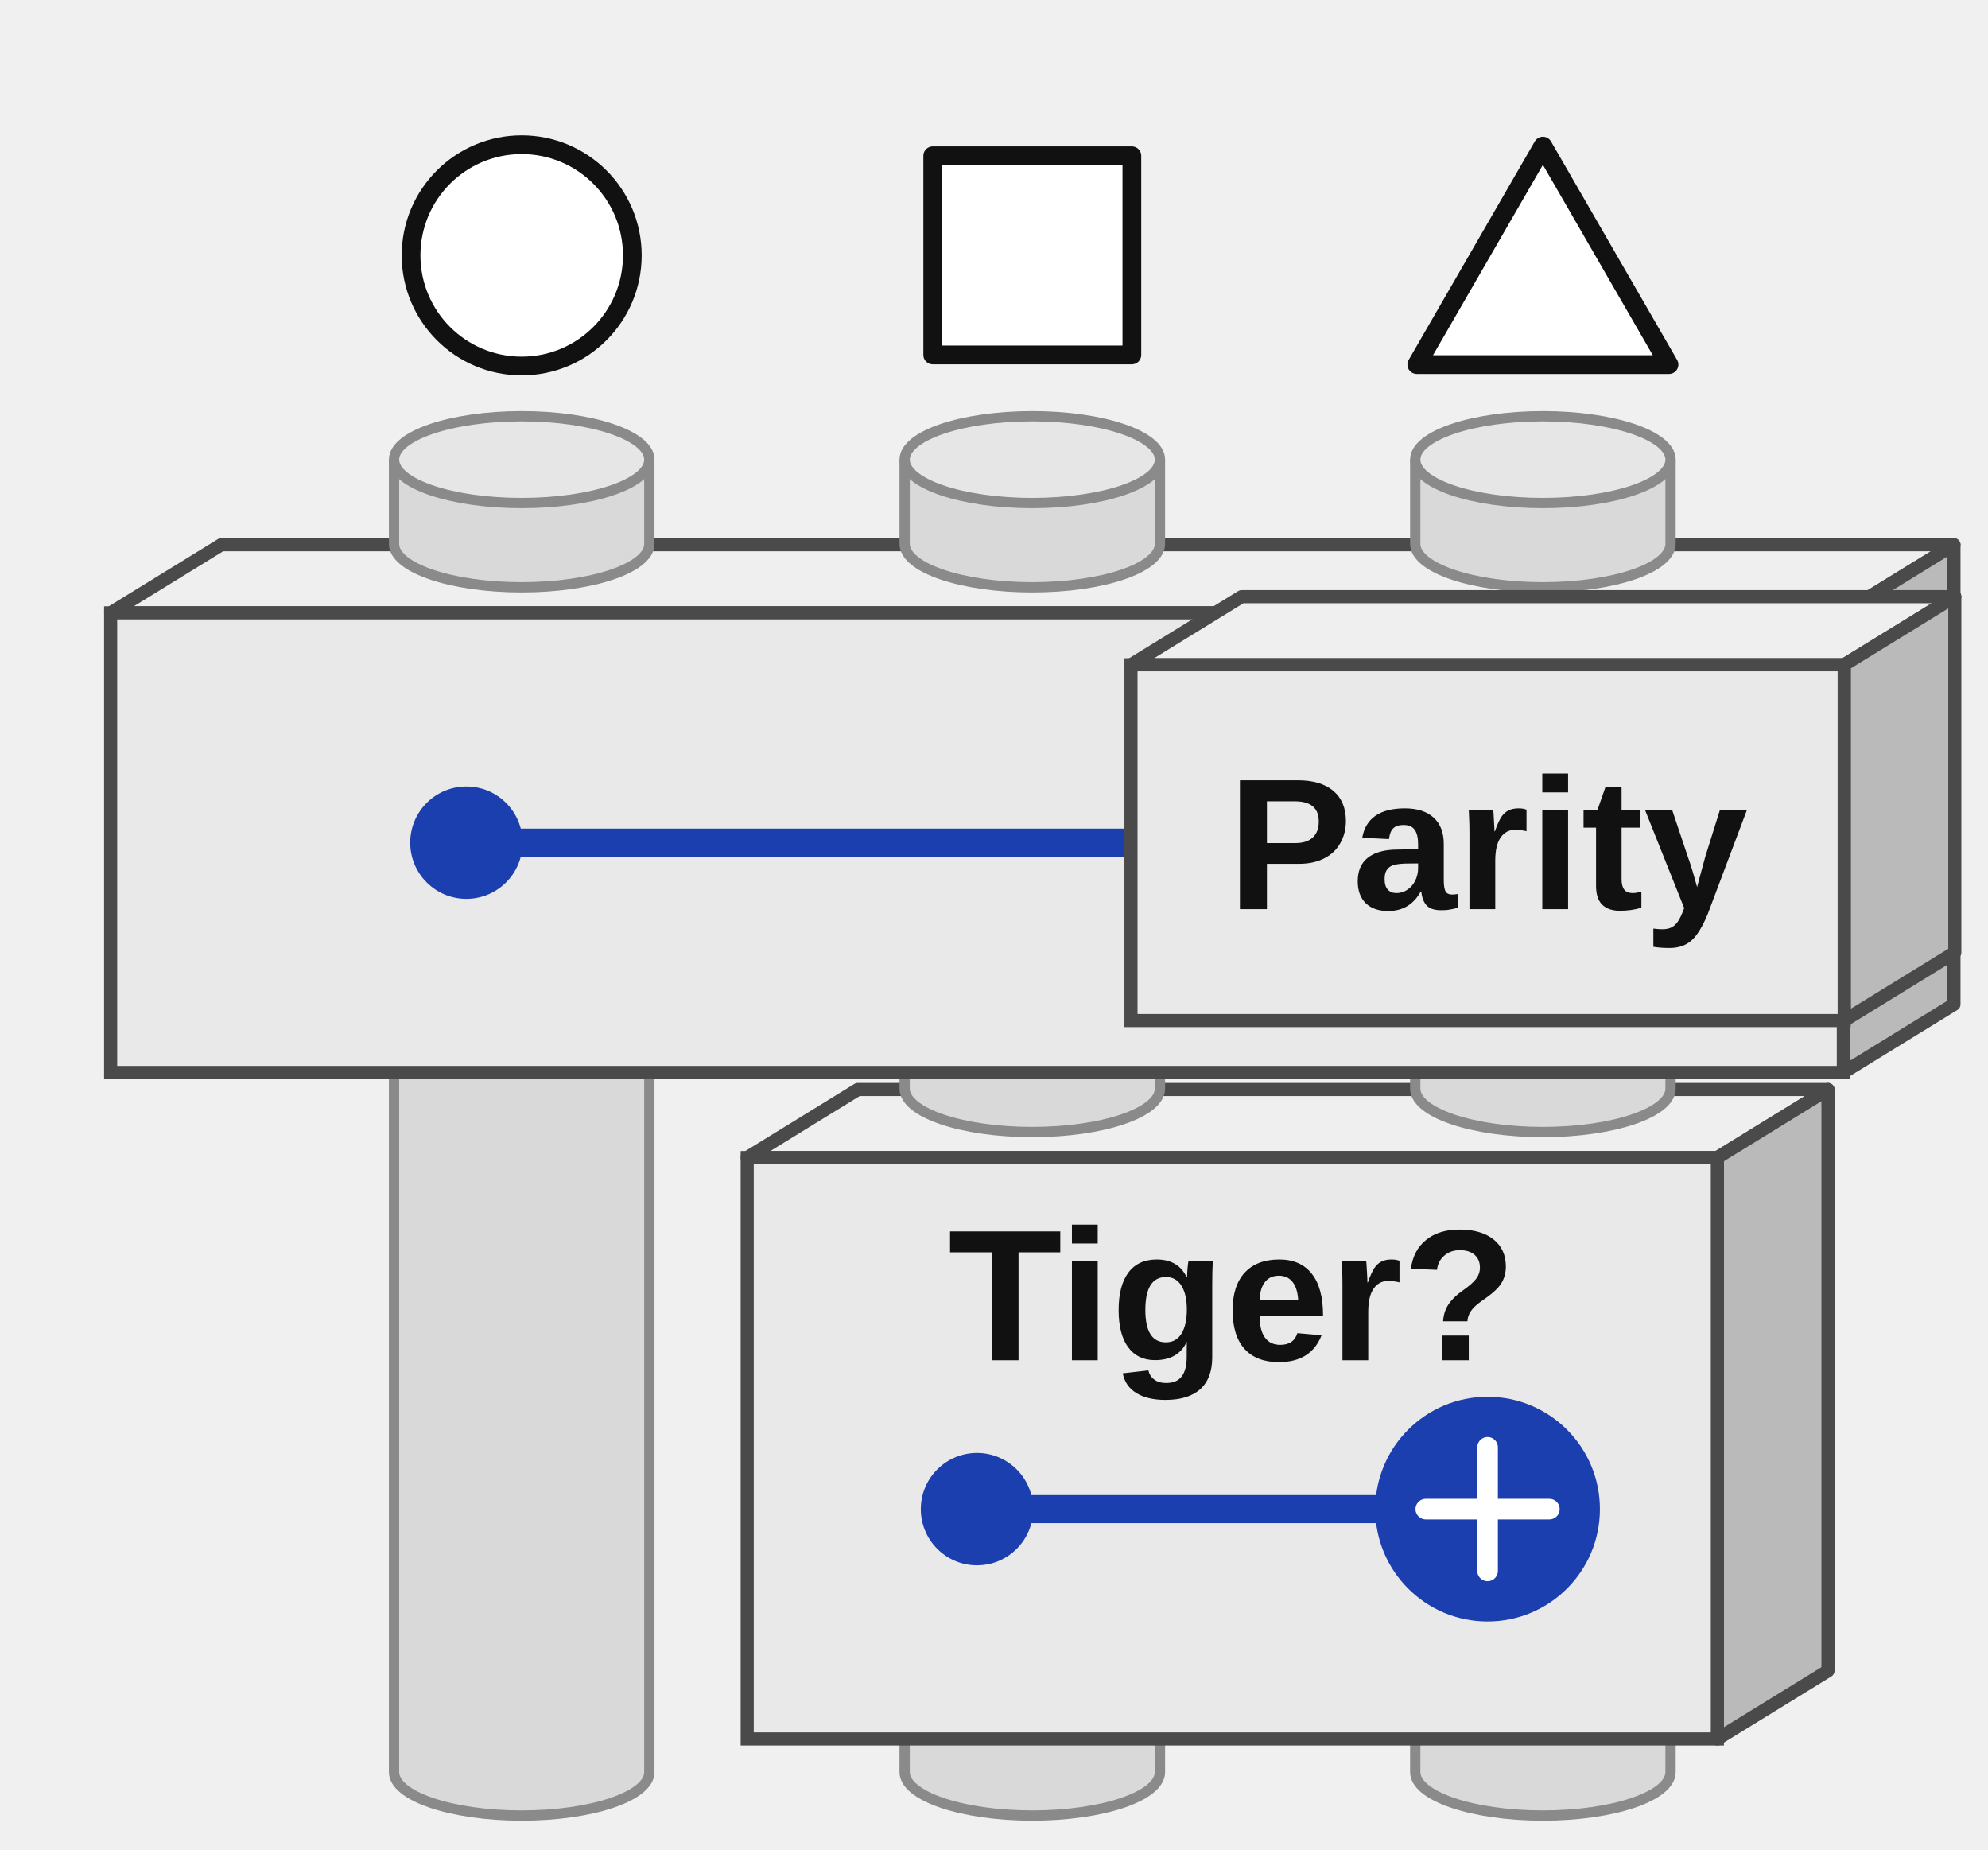
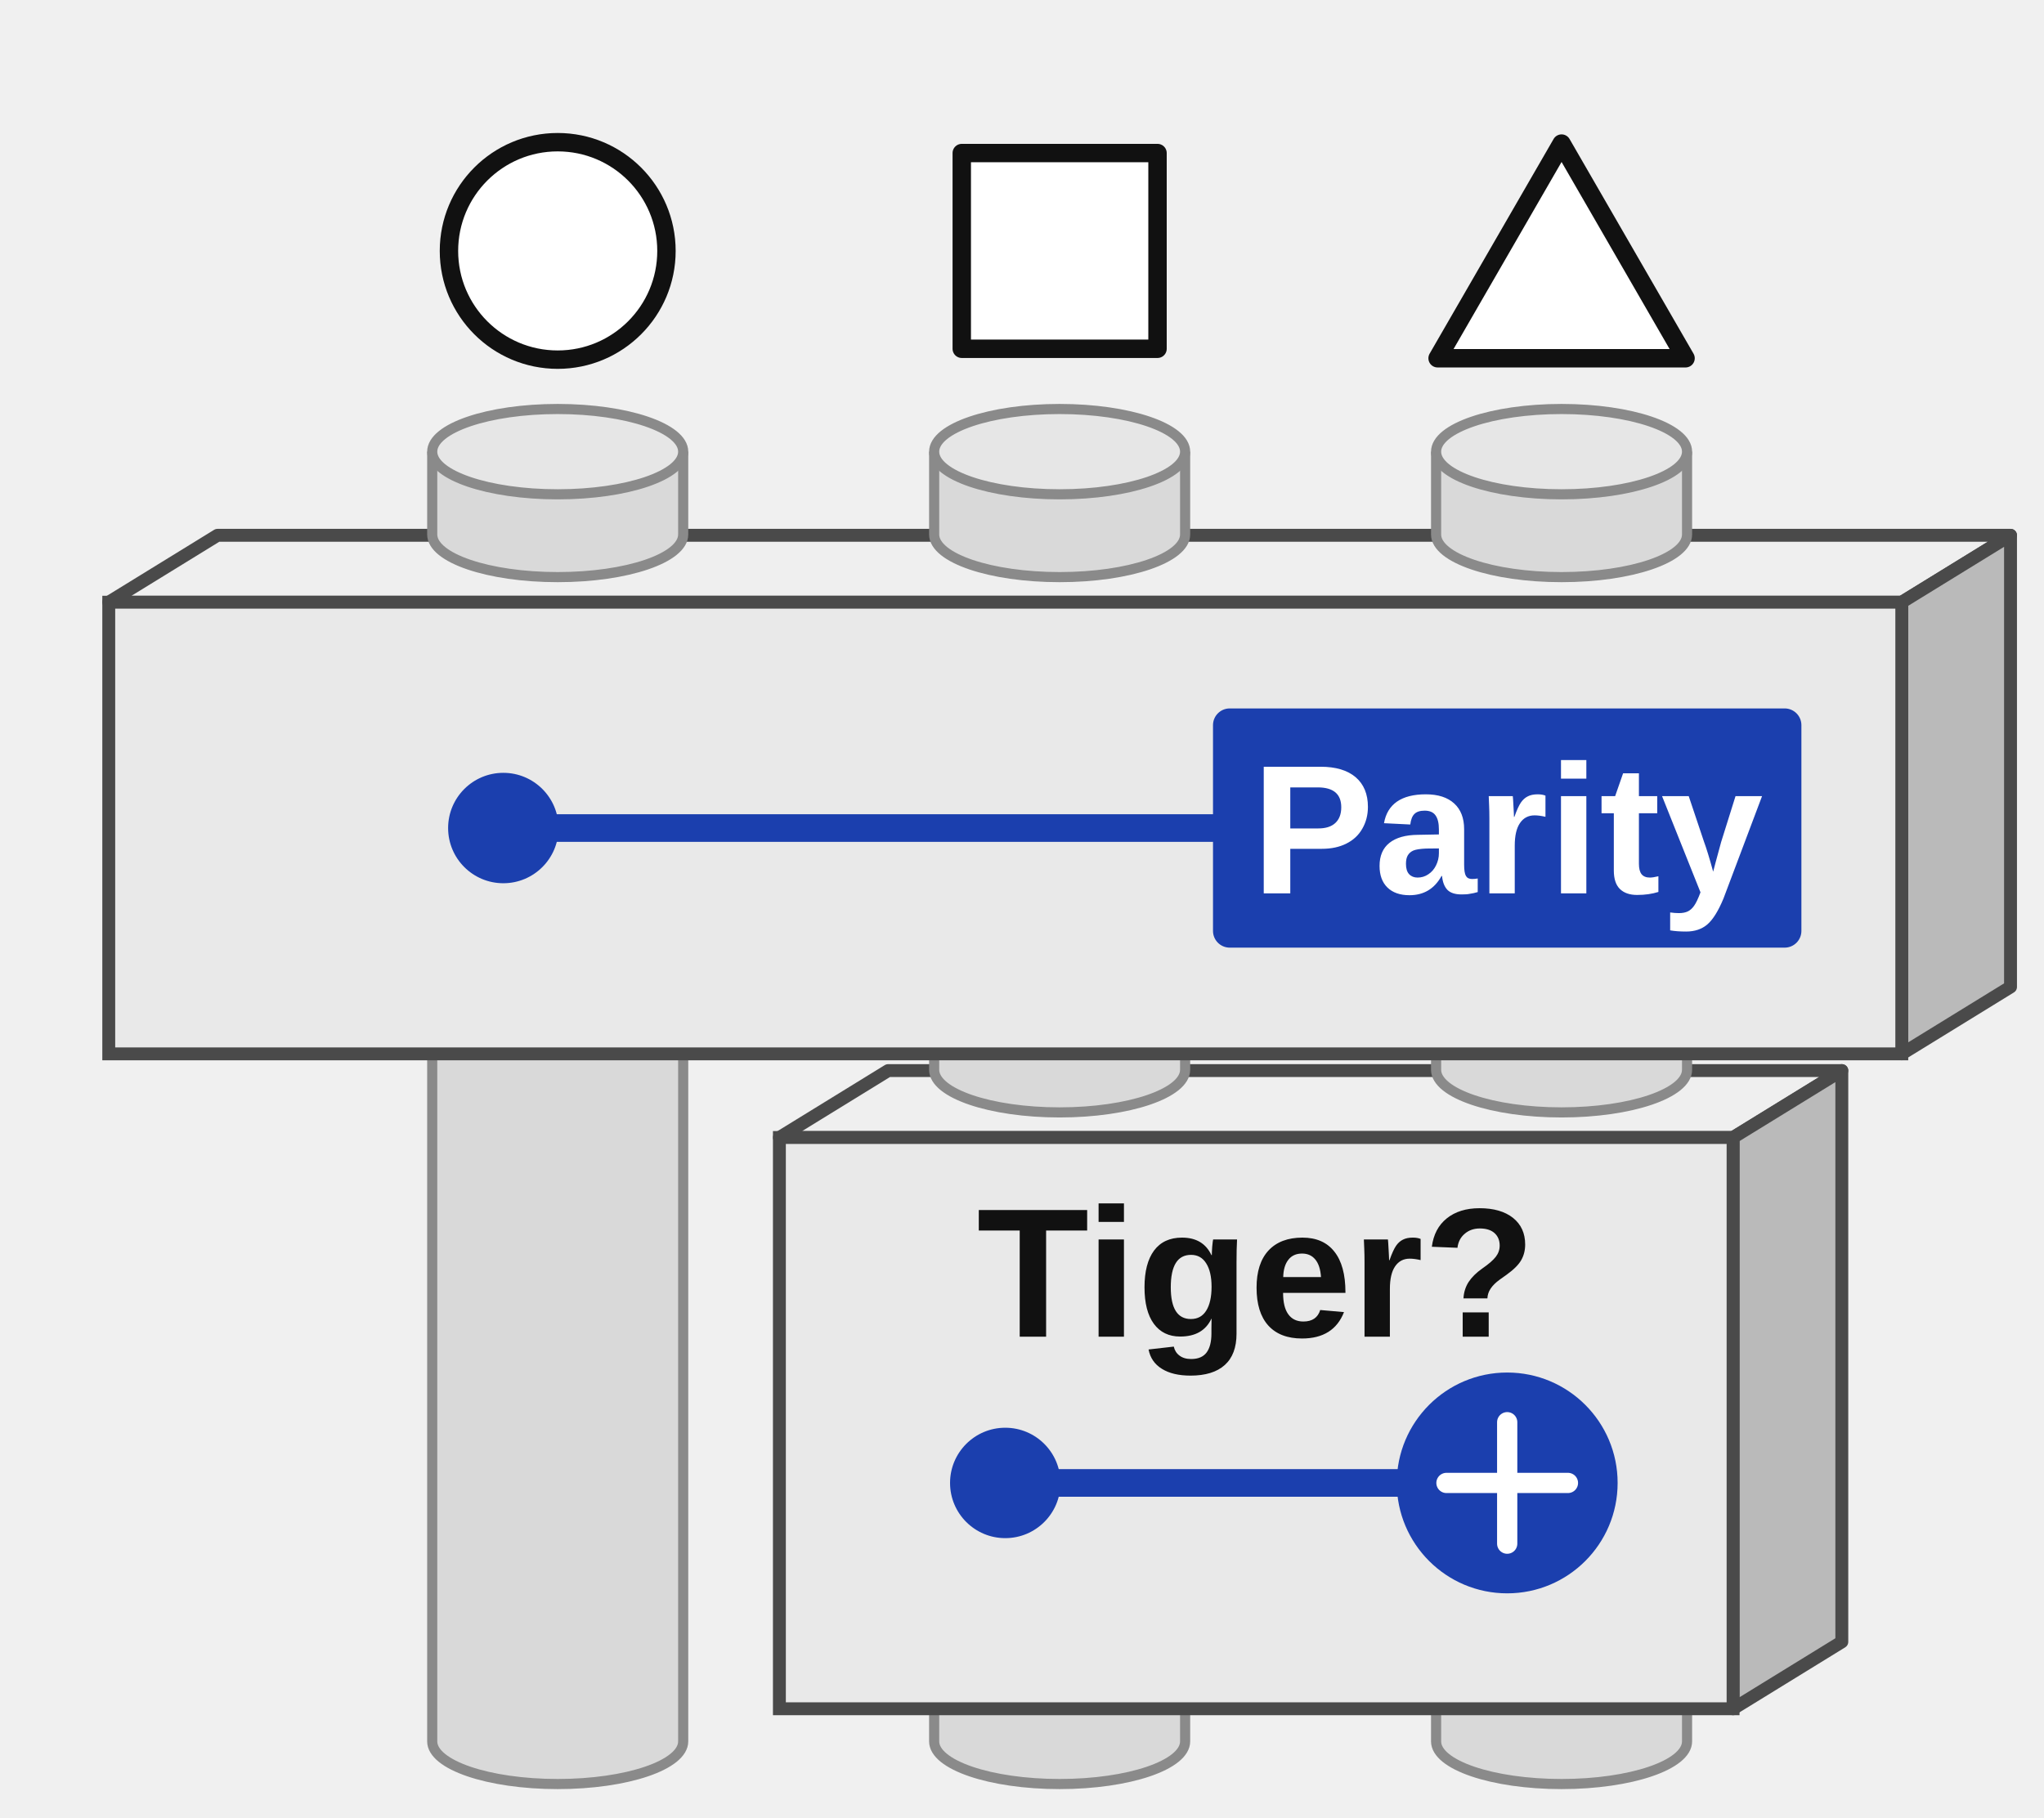
- <svg xmlns="http://www.w3.org/2000/svg" viewBox="-61.303 -17 233.606 217.3" width="233.606" height="217.3" shape-rendering="geometricPrecision">
+ <svg xmlns="http://www.w3.org/2000/svg" viewBox="-66.667 -17 244.335 217.3" width="244.335" height="217.3" shape-rendering="geometricPrecision">
  <g>
    <g data-key="pipe:2:controlled@2-3#0">
      <path d="M45 183.3L45 191.2A15 5.1 0 0 0 75 191.2L75 183.3" fill="#d9d9d9" stroke="#8a8a8a" stroke-width="1.21" />
    </g>
    <g data-key="pipe:3:controlled@2-3#0">
      <path d="M105 183.3L105 191.2A15 5.1 0 0 0 135 191.2L135 183.3" fill="#d9d9d9" stroke="#8a8a8a" stroke-width="1.21" />
    </g>
    <g data-key="controlled@2-3#0">
      <path d="M26.5 119L39.5 111L153.5 111L140.5 119Z" fill="#efefef" stroke="#4a4a4a" stroke-width="1.54" stroke-linejoin="round" />
      <path d="M140.5 119L153.5 111L153.5 179.3L140.5 187.3Z" fill="#bababa" stroke="#4a4a4a" stroke-width="1.54" stroke-linejoin="round" />
      <rect x="26.5" y="119" width="114" height="68.3" fill="#e9e9e9" stroke="#4a4a4a" stroke-width="1.54" />
    </g>
    <g data-key="pipe:1:controlled@1-3#0">
      <path d="M-15 105L-15 191.2A15 5.1 0 0 0 15 191.2L15 105" fill="#d9d9d9" stroke="#8a8a8a" stroke-width="1.21" />
    </g>
    <g data-key="pipe:2:controlled@1-3#0">
      <path d="M45 105L45 110.9A15 5.1 0 0 0 75 110.9L75 105" fill="#d9d9d9" stroke="#8a8a8a" stroke-width="1.21" />
    </g>
    <g data-key="pipe:3:controlled@1-3#0">
      <path d="M105 105L105 110.9A15 5.1 0 0 0 135 110.9L135 105" fill="#d9d9d9" stroke="#8a8a8a" stroke-width="1.21" />
    </g>
    <g data-key="controlled@1-3#0">
-       <path d="M-48.303 55L-35.303 47L168.303 47L155.303 55Z" fill="#efefef" stroke="#4a4a4a" stroke-width="1.54" stroke-linejoin="round" />
-       <path d="M155.303 55L168.303 47L168.303 101L155.303 109Z" fill="#bababa" stroke="#4a4a4a" stroke-width="1.54" stroke-linejoin="round" />
-       <rect x="-48.303" y="55" width="203.606" height="54" fill="#e9e9e9" stroke="#4a4a4a" stroke-width="1.54" />
+       <path d="M-53.667 55L-40.667 47L173.667 47L160.667 55Z" fill="#efefef" stroke="#4a4a4a" stroke-width="1.54" stroke-linejoin="round" />
+       <path d="M160.667 55L173.667 47L173.667 101L160.667 109Z" fill="#bababa" stroke="#4a4a4a" stroke-width="1.54" stroke-linejoin="round" />
+       <rect x="-53.667" y="55" width="214.335" height="54" fill="#e9e9e9" stroke="#4a4a4a" stroke-width="1.54" />
    </g>
    <g data-key="pipe:1:n0">
      <path d="M-15 37L-15 46.9A15 5.1 0 0 0 15 46.9L15 37" fill="#d9d9d9" stroke="#8a8a8a" stroke-width="1.21" />
      <ellipse cx="0" cy="37" rx="15" ry="5.1" fill="#e6e6e6" stroke="#8a8a8a" stroke-width="1.21" />
    </g>
    <g data-key="pipe:2:n0">
      <path d="M45 37L45 46.9A15 5.1 0 0 0 75 46.9L75 37" fill="#d9d9d9" stroke="#8a8a8a" stroke-width="1.21" />
      <ellipse cx="60" cy="37" rx="15" ry="5.1" fill="#e6e6e6" stroke="#8a8a8a" stroke-width="1.21" />
    </g>
    <g data-key="pipe:3:n0">
      <path d="M105 37L105 46.9A15 5.1 0 0 0 135 46.9L135 37" fill="#d9d9d9" stroke="#8a8a8a" stroke-width="1.21" />
      <ellipse cx="120" cy="37" rx="15" ry="5.1" fill="#e6e6e6" stroke="#8a8a8a" stroke-width="1.21" />
    </g>
    <g transform="translate(0 13)">
      <path d="M-13 0A13 13 0 1 0 13 0A13 13 0 1 0 -13 0Z" fill="#ffffff" stroke="#111111" stroke-width="2.2" stroke-linejoin="round" />
    </g>
    <g transform="translate(60 13)">
      <path d="M-11.7 -11.7L11.7 -11.7L11.7 11.7L-11.7 11.7Z" fill="#ffffff" stroke="#111111" stroke-width="2.2" stroke-linejoin="round" />
    </g>
    <g transform="translate(120 13)">
      <path d="M0 -12.834L14.82 12.834L-14.82 12.834Z" fill="#ffffff" stroke="#111111" stroke-width="2.2" stroke-linejoin="round" />
    </g>
    <g data-key="controlled@1-3#0">
-       <line x1="-6.5" y1="82" x2="71.597" y2="82" stroke="#1b3fae" stroke-width="3.3" stroke-linecap="round" />
+       <line x1="-6.5" y1="82" x2="78.333" y2="82" stroke="#1b3fae" stroke-width="3.3" stroke-linecap="round" />
    </g>
    <g data-key="controlled@1-3#0">
      <circle cx="-6.5" cy="82" r="6.6" fill="#1b3fae" />
    </g>
    <g data-key="controlled@1-3#0">
-       <path d="M71.597 61.1L84.597 53.1L168.403 53.1L155.403 61.1Z" fill="#efefef" stroke="#4a4a4a" stroke-width="1.54" stroke-linejoin="round" />
-       <path d="M155.403 61.1L168.403 53.1L168.403 94.9L155.403 102.9Z" fill="#bababa" stroke="#4a4a4a" stroke-width="1.54" stroke-linejoin="round" />
-       <rect x="71.597" y="61.1" width="83.806" height="41.8" fill="#e9e9e9" stroke="#4a4a4a" stroke-width="1.54" />
-       <text x="113.5" y="89.81" text-anchor="middle" font-family="ui-sans-serif, system-ui, -apple-system, 'Helvetica Neue', Arial, sans-serif" font-size="22" font-weight="600" fill="#111111">Parity</text>
+       <rect x="78.333" y="67.7" width="70.335" height="28.6" rx="2" fill="#1b3fae" />
+       <text x="113.5" y="89.81" text-anchor="middle" font-family="ui-sans-serif, system-ui, -apple-system, 'Helvetica Neue', Arial, sans-serif" font-size="22" font-weight="700" fill="#ffffff">Parity</text>
    </g>
    <g data-key="controlled@2-3#0">
      <line x1="53.5" y1="160.3" x2="113.5" y2="160.3" stroke="#1b3fae" stroke-width="3.3" stroke-linecap="round" />
    </g>
    <g data-key="controlled@2-3#0">
      <circle cx="53.5" cy="160.3" r="6.6" fill="#1b3fae" />
    </g>
    <g data-key="controlled@2-3#0">
      <circle cx="113.5" cy="160.3" r="13.2" fill="#1b3fae" />
      <line x1="106.24" y1="160.3" x2="120.76" y2="160.3" stroke="#ffffff" stroke-width="2.42" stroke-linecap="round" />
      <line x1="113.5" y1="153.04" x2="113.5" y2="167.56" stroke="#ffffff" stroke-width="2.42" stroke-linecap="round" />
    </g>
    <g data-key="controlled@2-3#0">
      <text x="83.5" y="142.81" text-anchor="middle" font-family="ui-sans-serif, system-ui, -apple-system, 'Helvetica Neue', Arial, sans-serif" font-size="22" font-weight="600" fill="#111111">Tiger?</text>
    </g>
  </g>
</svg>
